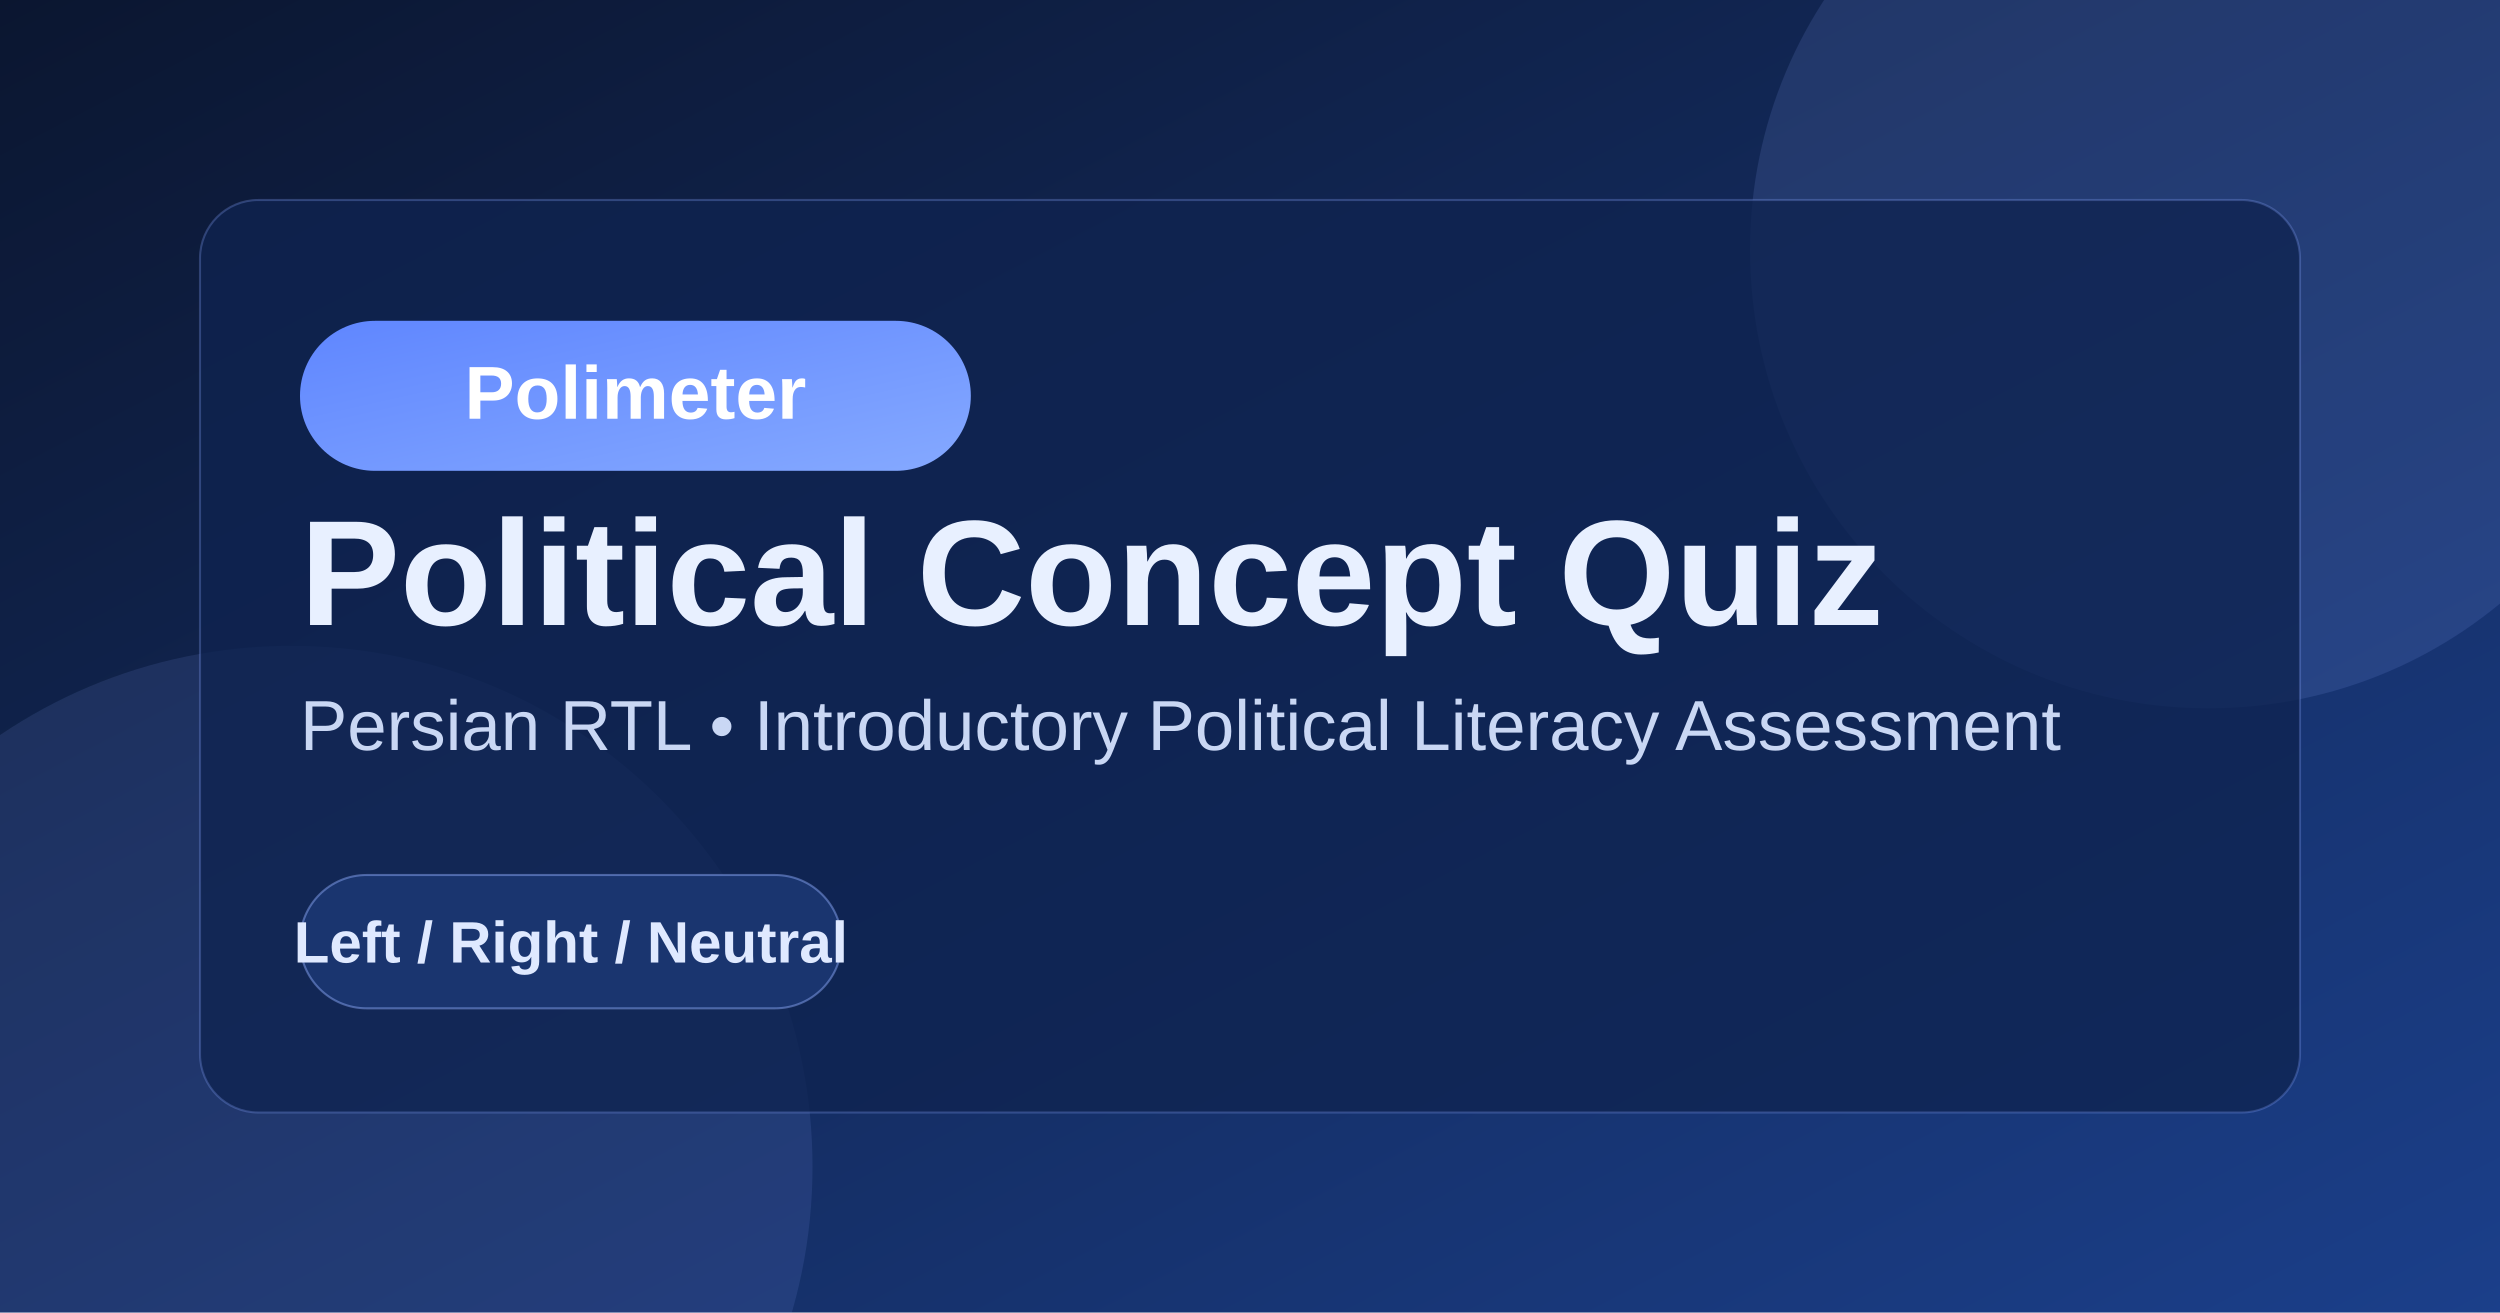
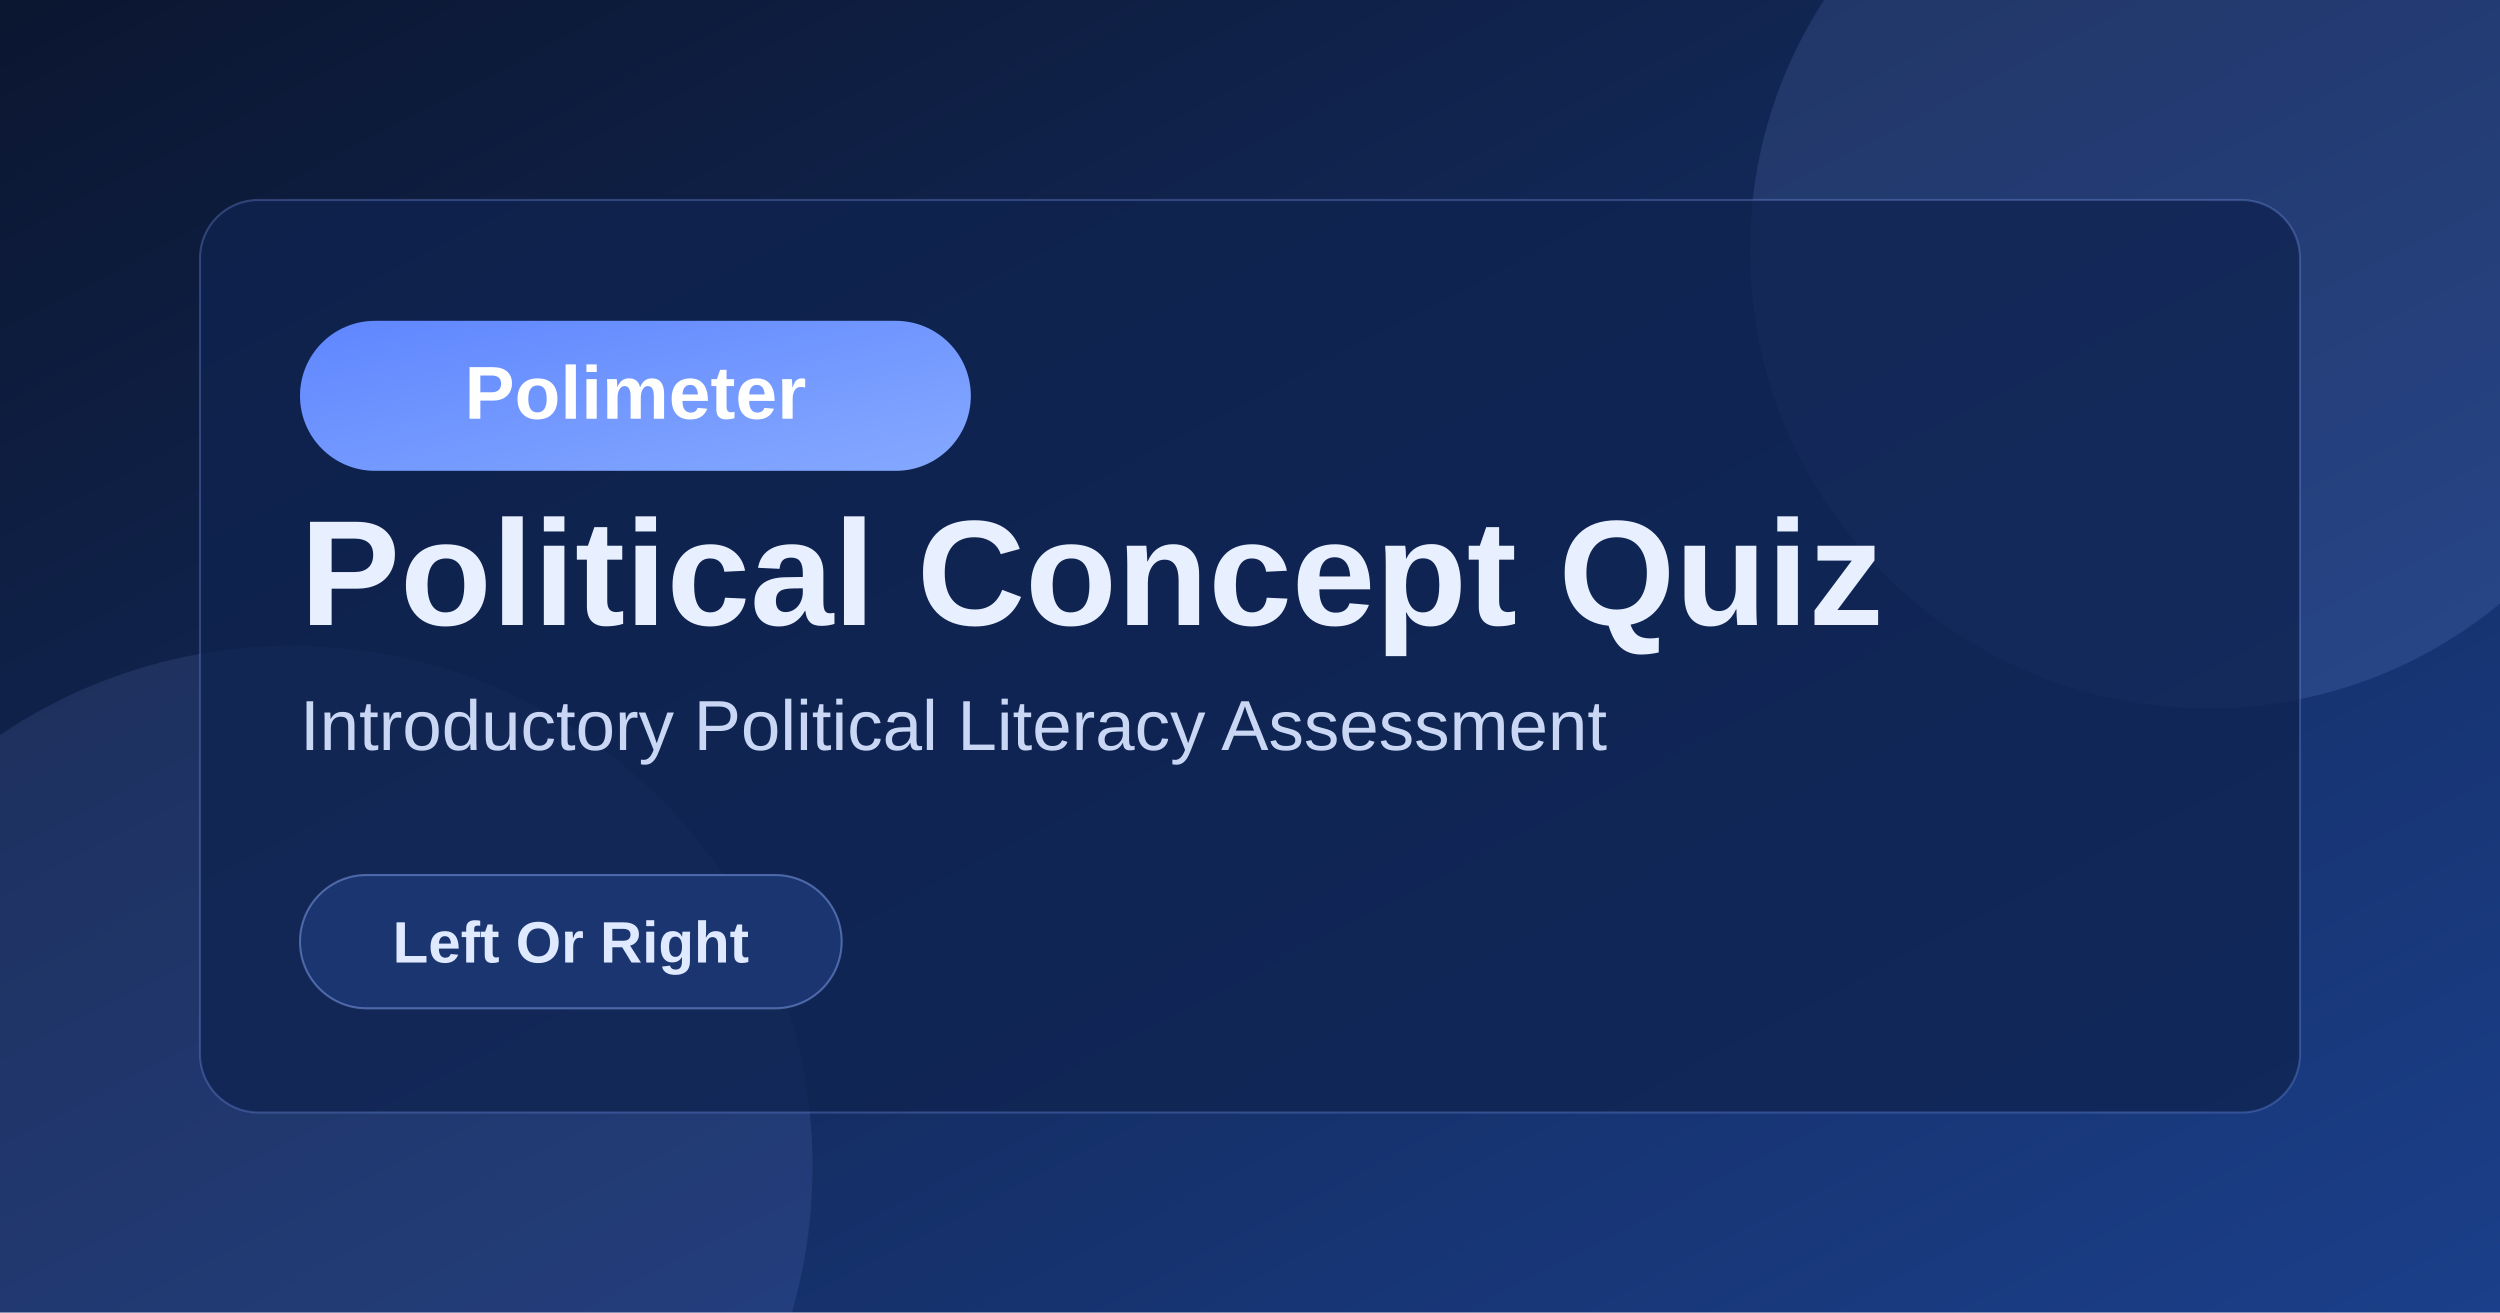
<svg xmlns="http://www.w3.org/2000/svg" width="1200" height="630" viewBox="0 0 1200 630" role="img" aria-label="Polimeter OG image">
  <defs>
    <linearGradient id="bg" x1="0" y1="0" x2="1" y2="1">
      <stop offset="0%" stop-color="#0b1630" />
      <stop offset="100%" stop-color="#1b3f8a" />
    </linearGradient>
    <linearGradient id="chip" x1="0" y1="0" x2="1" y2="1">
      <stop offset="0%" stop-color="#5f86ff" />
      <stop offset="100%" stop-color="#85a9ff" />
    </linearGradient>
  </defs>
  <rect width="1200" height="630" fill="url(#bg)" />
  <circle cx="1060" cy="120" r="220" fill="#8aa5ff" opacity="0.14" />
  <circle cx="140" cy="560" r="250" fill="#8aa5ff" opacity="0.12" />
  <rect x="96" y="96" width="1008" height="438" rx="28" fill="#0f2350" fill-opacity="0.78" stroke="#8aa5ff" stroke-opacity="0.28" />
  <rect x="144" y="154" width="322" height="72" rx="36" fill="url(#chip)" />
  <text x="305" y="201" text-anchor="middle" font-family="Arial, sans-serif" font-size="36" font-weight="700" fill="#ffffff">Polimeter</text>
  <text x="144" y="300" font-family="Arial, sans-serif" font-size="72" font-weight="800" fill="#e8f0ff">Political Concept Quiz</text>
-   <text x="144" y="360" font-family="Arial, sans-serif" font-size="34" font-weight="500" fill="#c9d7f4">Persian RTL • Introductory Political Literacy Assessment</text>
+   <text x="144" y="360" font-family="Arial, sans-serif" font-size="34" font-weight="500" fill="#c9d7f4">Introductory Political Literacy Assessment</text>
  <g transform="translate(144 420)">
    <rect x="0" y="0" width="260" height="64" rx="32" fill="#1a356f" stroke="#93b1ff" stroke-opacity="0.45" />
-     <text x="130" y="42" text-anchor="middle" font-family="Arial, sans-serif" font-size="28" font-weight="700" fill="#dfe9ff">Left / Right / Neutral</text>
+     <text x="130" y="42" text-anchor="middle" font-family="Arial, sans-serif" font-size="28" font-weight="700" fill="#dfe9ff">Left Or Right</text>
  </g>
</svg>
